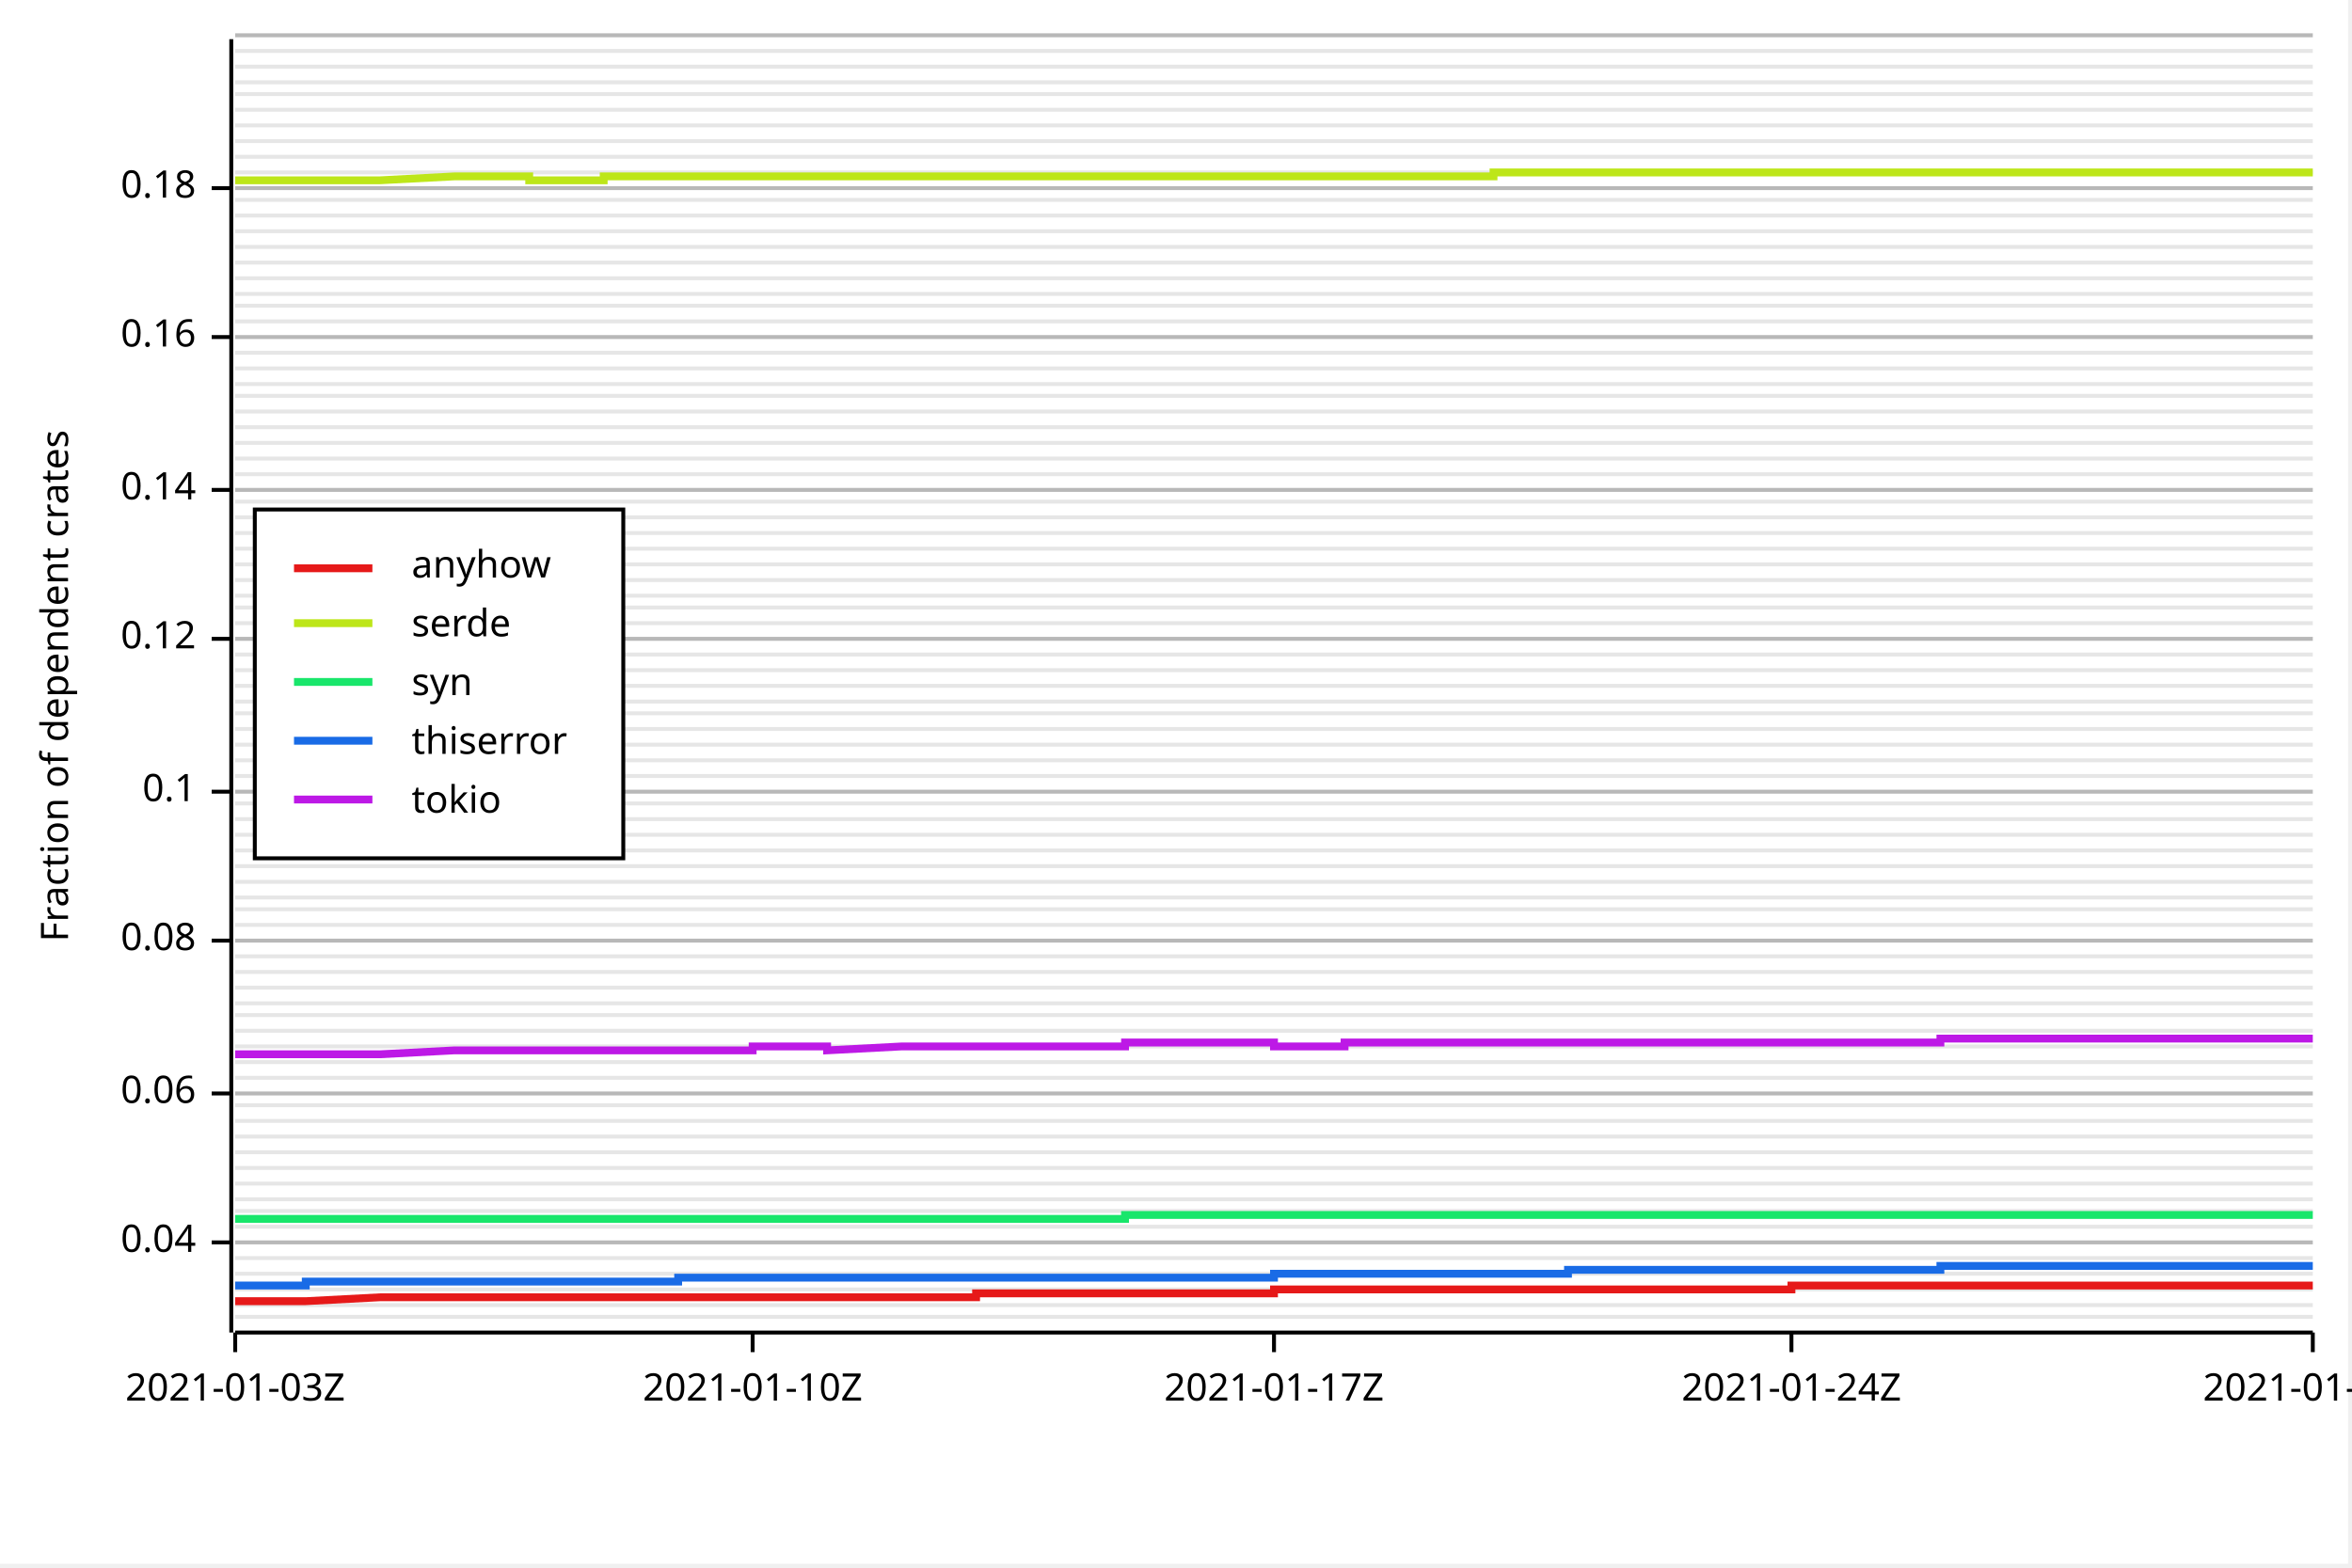
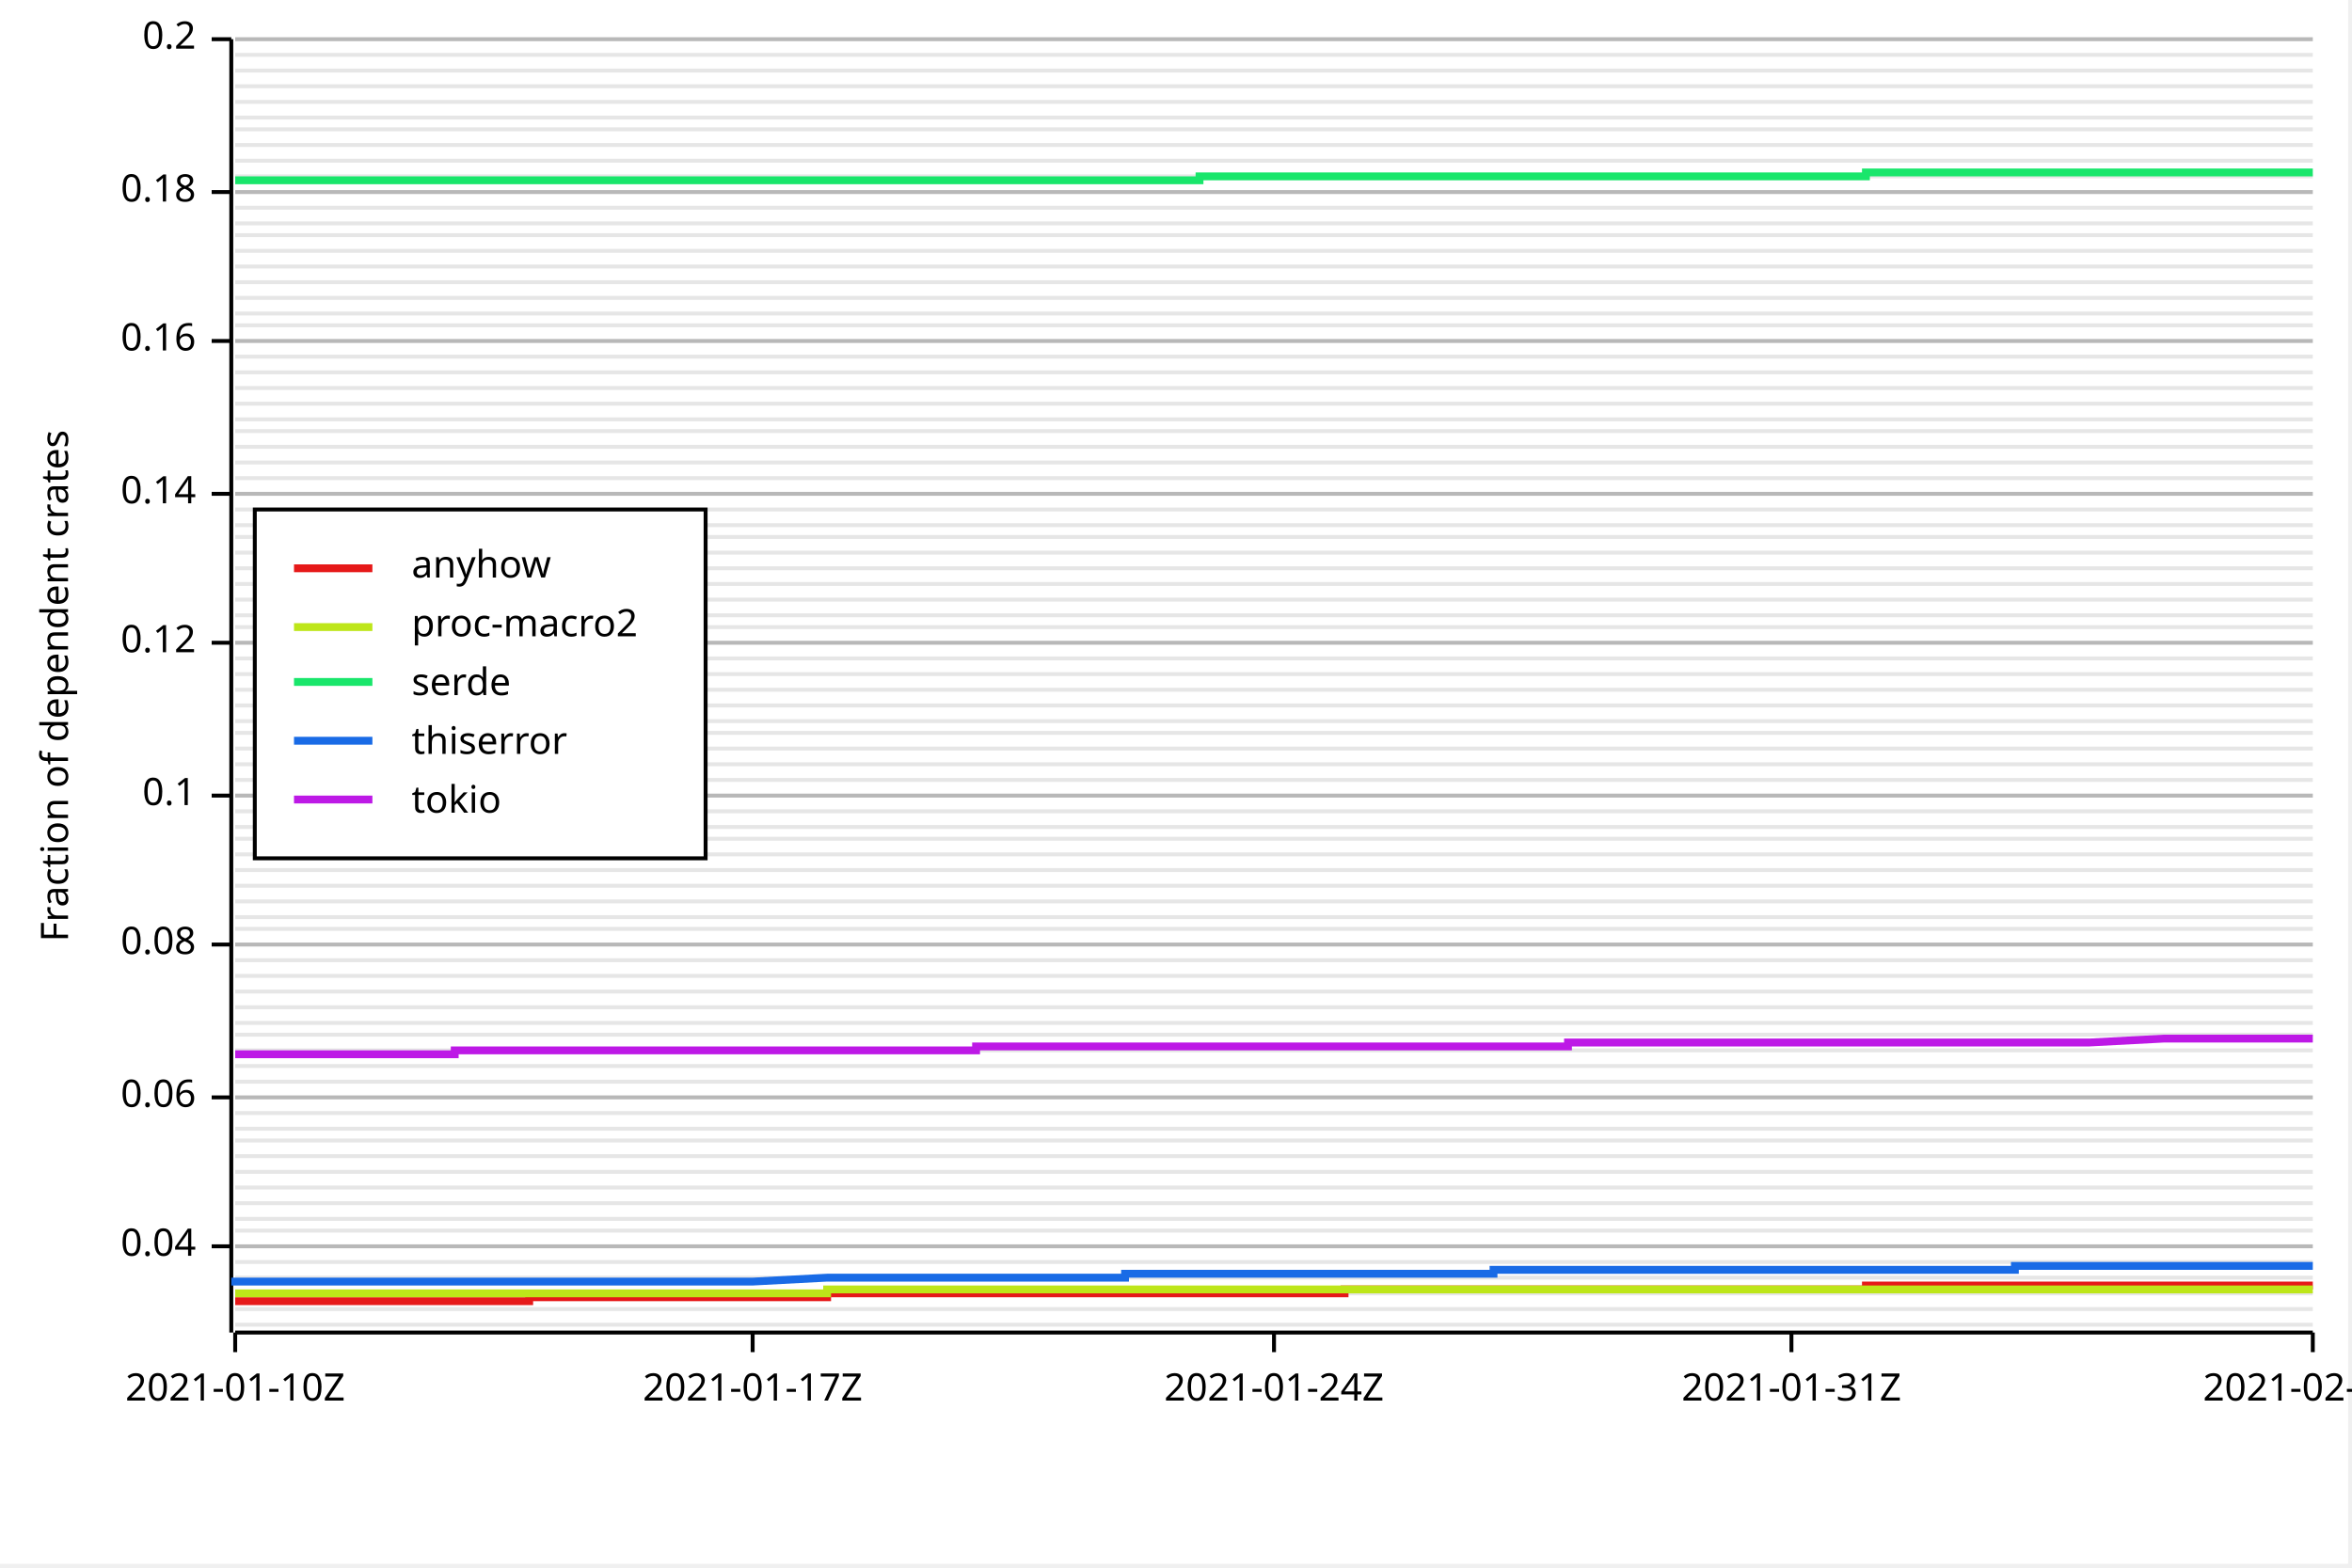
<svg xmlns="http://www.w3.org/2000/svg" width="600" height="400" viewBox="0 0 600 400">
  <rect x="0" y="0" width="599" height="399" opacity="1" fill="#FFFFFF" stroke="none" />
-   <line opacity="0.1" stroke="#000000" stroke-width="1" x1="60" y1="336" x2="590" y2="336" />
-   <line opacity="0.1" stroke="#000000" stroke-width="1" x1="60" y1="333" x2="590" y2="333" />
-   <line opacity="0.1" stroke="#000000" stroke-width="1" x1="60" y1="329" x2="590" y2="329" />
-   <line opacity="0.1" stroke="#000000" stroke-width="1" x1="60" y1="325" x2="590" y2="325" />
-   <line opacity="0.1" stroke="#000000" stroke-width="1" x1="60" y1="321" x2="590" y2="321" />
-   <line opacity="0.1" stroke="#000000" stroke-width="1" x1="60" y1="317" x2="590" y2="317" />
-   <line opacity="0.1" stroke="#000000" stroke-width="1" x1="60" y1="313" x2="590" y2="313" />
-   <line opacity="0.1" stroke="#000000" stroke-width="1" x1="60" y1="309" x2="590" y2="309" />
-   <line opacity="0.1" stroke="#000000" stroke-width="1" x1="60" y1="306" x2="590" y2="306" />
-   <line opacity="0.1" stroke="#000000" stroke-width="1" x1="60" y1="302" x2="590" y2="302" />
-   <line opacity="0.1" stroke="#000000" stroke-width="1" x1="60" y1="298" x2="590" y2="298" />
-   <line opacity="0.1" stroke="#000000" stroke-width="1" x1="60" y1="294" x2="590" y2="294" />
-   <line opacity="0.1" stroke="#000000" stroke-width="1" x1="60" y1="290" x2="590" y2="290" />
-   <line opacity="0.1" stroke="#000000" stroke-width="1" x1="60" y1="286" x2="590" y2="286" />
-   <line opacity="0.1" stroke="#000000" stroke-width="1" x1="60" y1="282" x2="590" y2="282" />
-   <line opacity="0.1" stroke="#000000" stroke-width="1" x1="60" y1="279" x2="590" y2="279" />
-   <line opacity="0.1" stroke="#000000" stroke-width="1" x1="60" y1="275" x2="590" y2="275" />
-   <line opacity="0.1" stroke="#000000" stroke-width="1" x1="60" y1="271" x2="590" y2="271" />
-   <line opacity="0.1" stroke="#000000" stroke-width="1" x1="60" y1="267" x2="590" y2="267" />
-   <line opacity="0.1" stroke="#000000" stroke-width="1" x1="60" y1="263" x2="590" y2="263" />
-   <line opacity="0.1" stroke="#000000" stroke-width="1" x1="60" y1="259" x2="590" y2="259" />
-   <line opacity="0.1" stroke="#000000" stroke-width="1" x1="60" y1="256" x2="590" y2="256" />
-   <line opacity="0.1" stroke="#000000" stroke-width="1" x1="60" y1="252" x2="590" y2="252" />
-   <line opacity="0.1" stroke="#000000" stroke-width="1" x1="60" y1="248" x2="590" y2="248" />
-   <line opacity="0.1" stroke="#000000" stroke-width="1" x1="60" y1="244" x2="590" y2="244" />
-   <line opacity="0.1" stroke="#000000" stroke-width="1" x1="60" y1="240" x2="590" y2="240" />
-   <line opacity="0.1" stroke="#000000" stroke-width="1" x1="60" y1="236" x2="590" y2="236" />
-   <line opacity="0.1" stroke="#000000" stroke-width="1" x1="60" y1="232" x2="590" y2="232" />
-   <line opacity="0.1" stroke="#000000" stroke-width="1" x1="60" y1="229" x2="590" y2="229" />
-   <line opacity="0.1" stroke="#000000" stroke-width="1" x1="60" y1="225" x2="590" y2="225" />
-   <line opacity="0.1" stroke="#000000" stroke-width="1" x1="60" y1="221" x2="590" y2="221" />
-   <line opacity="0.1" stroke="#000000" stroke-width="1" x1="60" y1="217" x2="590" y2="217" />
-   <line opacity="0.1" stroke="#000000" stroke-width="1" x1="60" y1="213" x2="590" y2="213" />
-   <line opacity="0.1" stroke="#000000" stroke-width="1" x1="60" y1="209" x2="590" y2="209" />
-   <line opacity="0.1" stroke="#000000" stroke-width="1" x1="60" y1="205" x2="590" y2="205" />
-   <line opacity="0.1" stroke="#000000" stroke-width="1" x1="60" y1="202" x2="590" y2="202" />
-   <line opacity="0.1" stroke="#000000" stroke-width="1" x1="60" y1="198" x2="590" y2="198" />
-   <line opacity="0.1" stroke="#000000" stroke-width="1" x1="60" y1="194" x2="590" y2="194" />
-   <line opacity="0.1" stroke="#000000" stroke-width="1" x1="60" y1="190" x2="590" y2="190" />
-   <line opacity="0.1" stroke="#000000" stroke-width="1" x1="60" y1="186" x2="590" y2="186" />
-   <line opacity="0.1" stroke="#000000" stroke-width="1" x1="60" y1="182" x2="590" y2="182" />
-   <line opacity="0.1" stroke="#000000" stroke-width="1" x1="60" y1="179" x2="590" y2="179" />
-   <line opacity="0.1" stroke="#000000" stroke-width="1" x1="60" y1="175" x2="590" y2="175" />
-   <line opacity="0.1" stroke="#000000" stroke-width="1" x1="60" y1="171" x2="590" y2="171" />
-   <line opacity="0.1" stroke="#000000" stroke-width="1" x1="60" y1="167" x2="590" y2="167" />
-   <line opacity="0.1" stroke="#000000" stroke-width="1" x1="60" y1="163" x2="590" y2="163" />
-   <line opacity="0.1" stroke="#000000" stroke-width="1" x1="60" y1="159" x2="590" y2="159" />
-   <line opacity="0.1" stroke="#000000" stroke-width="1" x1="60" y1="155" x2="590" y2="155" />
-   <line opacity="0.1" stroke="#000000" stroke-width="1" x1="60" y1="152" x2="590" y2="152" />
-   <line opacity="0.1" stroke="#000000" stroke-width="1" x1="60" y1="148" x2="590" y2="148" />
-   <line opacity="0.1" stroke="#000000" stroke-width="1" x1="60" y1="144" x2="590" y2="144" />
-   <line opacity="0.1" stroke="#000000" stroke-width="1" x1="60" y1="140" x2="590" y2="140" />
-   <line opacity="0.1" stroke="#000000" stroke-width="1" x1="60" y1="136" x2="590" y2="136" />
-   <line opacity="0.1" stroke="#000000" stroke-width="1" x1="60" y1="132" x2="590" y2="132" />
-   <line opacity="0.1" stroke="#000000" stroke-width="1" x1="60" y1="128" x2="590" y2="128" />
-   <line opacity="0.1" stroke="#000000" stroke-width="1" x1="60" y1="125" x2="590" y2="125" />
-   <line opacity="0.1" stroke="#000000" stroke-width="1" x1="60" y1="121" x2="590" y2="121" />
-   <line opacity="0.1" stroke="#000000" stroke-width="1" x1="60" y1="117" x2="590" y2="117" />
-   <line opacity="0.1" stroke="#000000" stroke-width="1" x1="60" y1="113" x2="590" y2="113" />
-   <line opacity="0.1" stroke="#000000" stroke-width="1" x1="60" y1="109" x2="590" y2="109" />
-   <line opacity="0.1" stroke="#000000" stroke-width="1" x1="60" y1="105" x2="590" y2="105" />
-   <line opacity="0.1" stroke="#000000" stroke-width="1" x1="60" y1="101" x2="590" y2="101" />
-   <line opacity="0.1" stroke="#000000" stroke-width="1" x1="60" y1="98" x2="590" y2="98" />
-   <line opacity="0.1" stroke="#000000" stroke-width="1" x1="60" y1="94" x2="590" y2="94" />
-   <line opacity="0.1" stroke="#000000" stroke-width="1" x1="60" y1="90" x2="590" y2="90" />
-   <line opacity="0.1" stroke="#000000" stroke-width="1" x1="60" y1="86" x2="590" y2="86" />
-   <line opacity="0.1" stroke="#000000" stroke-width="1" x1="60" y1="82" x2="590" y2="82" />
-   <line opacity="0.1" stroke="#000000" stroke-width="1" x1="60" y1="78" x2="590" y2="78" />
-   <line opacity="0.1" stroke="#000000" stroke-width="1" x1="60" y1="75" x2="590" y2="75" />
-   <line opacity="0.1" stroke="#000000" stroke-width="1" x1="60" y1="71" x2="590" y2="71" />
-   <line opacity="0.1" stroke="#000000" stroke-width="1" x1="60" y1="67" x2="590" y2="67" />
-   <line opacity="0.1" stroke="#000000" stroke-width="1" x1="60" y1="63" x2="590" y2="63" />
-   <line opacity="0.1" stroke="#000000" stroke-width="1" x1="60" y1="59" x2="590" y2="59" />
-   <line opacity="0.1" stroke="#000000" stroke-width="1" x1="60" y1="55" x2="590" y2="55" />
-   <line opacity="0.1" stroke="#000000" stroke-width="1" x1="60" y1="51" x2="590" y2="51" />
-   <line opacity="0.1" stroke="#000000" stroke-width="1" x1="60" y1="48" x2="590" y2="48" />
-   <line opacity="0.1" stroke="#000000" stroke-width="1" x1="60" y1="44" x2="590" y2="44" />
-   <line opacity="0.1" stroke="#000000" stroke-width="1" x1="60" y1="40" x2="590" y2="40" />
-   <line opacity="0.1" stroke="#000000" stroke-width="1" x1="60" y1="36" x2="590" y2="36" />
-   <line opacity="0.1" stroke="#000000" stroke-width="1" x1="60" y1="32" x2="590" y2="32" />
-   <line opacity="0.1" stroke="#000000" stroke-width="1" x1="60" y1="28" x2="590" y2="28" />
-   <line opacity="0.1" stroke="#000000" stroke-width="1" x1="60" y1="24" x2="590" y2="24" />
-   <line opacity="0.1" stroke="#000000" stroke-width="1" x1="60" y1="21" x2="590" y2="21" />
-   <line opacity="0.1" stroke="#000000" stroke-width="1" x1="60" y1="17" x2="590" y2="17" />
-   <line opacity="0.1" stroke="#000000" stroke-width="1" x1="60" y1="13" x2="590" y2="13" />
-   <line opacity="0.1" stroke="#000000" stroke-width="1" x1="60" y1="9" x2="590" y2="9" />
+   <line opacity="0.1" stroke="#000000" stroke-width="1" x1="60" y1="338" x2="590" y2="338" />
+   <line opacity="0.1" stroke="#000000" stroke-width="1" x1="60" y1="334" x2="590" y2="334" />
+   <line opacity="0.1" stroke="#000000" stroke-width="1" x1="60" y1="330" x2="590" y2="330" />
+   <line opacity="0.1" stroke="#000000" stroke-width="1" x1="60" y1="326" x2="590" y2="326" />
+   <line opacity="0.1" stroke="#000000" stroke-width="1" x1="60" y1="322" x2="590" y2="322" />
+   <line opacity="0.1" stroke="#000000" stroke-width="1" x1="60" y1="318" x2="590" y2="318" />
+   <line opacity="0.1" stroke="#000000" stroke-width="1" x1="60" y1="314" x2="590" y2="314" />
+   <line opacity="0.1" stroke="#000000" stroke-width="1" x1="60" y1="311" x2="590" y2="311" />
+   <line opacity="0.1" stroke="#000000" stroke-width="1" x1="60" y1="307" x2="590" y2="307" />
+   <line opacity="0.1" stroke="#000000" stroke-width="1" x1="60" y1="303" x2="590" y2="303" />
+   <line opacity="0.1" stroke="#000000" stroke-width="1" x1="60" y1="299" x2="590" y2="299" />
+   <line opacity="0.1" stroke="#000000" stroke-width="1" x1="60" y1="295" x2="590" y2="295" />
+   <line opacity="0.1" stroke="#000000" stroke-width="1" x1="60" y1="291" x2="590" y2="291" />
+   <line opacity="0.1" stroke="#000000" stroke-width="1" x1="60" y1="288" x2="590" y2="288" />
+   <line opacity="0.1" stroke="#000000" stroke-width="1" x1="60" y1="284" x2="590" y2="284" />
+   <line opacity="0.1" stroke="#000000" stroke-width="1" x1="60" y1="280" x2="590" y2="280" />
+   <line opacity="0.1" stroke="#000000" stroke-width="1" x1="60" y1="276" x2="590" y2="276" />
+   <line opacity="0.1" stroke="#000000" stroke-width="1" x1="60" y1="272" x2="590" y2="272" />
+   <line opacity="0.1" stroke="#000000" stroke-width="1" x1="60" y1="268" x2="590" y2="268" />
+   <line opacity="0.1" stroke="#000000" stroke-width="1" x1="60" y1="264" x2="590" y2="264" />
+   <line opacity="0.1" stroke="#000000" stroke-width="1" x1="60" y1="261" x2="590" y2="261" />
+   <line opacity="0.1" stroke="#000000" stroke-width="1" x1="60" y1="257" x2="590" y2="257" />
+   <line opacity="0.1" stroke="#000000" stroke-width="1" x1="60" y1="253" x2="590" y2="253" />
+   <line opacity="0.1" stroke="#000000" stroke-width="1" x1="60" y1="249" x2="590" y2="249" />
+   <line opacity="0.1" stroke="#000000" stroke-width="1" x1="60" y1="245" x2="590" y2="245" />
+   <line opacity="0.1" stroke="#000000" stroke-width="1" x1="60" y1="241" x2="590" y2="241" />
+   <line opacity="0.1" stroke="#000000" stroke-width="1" x1="60" y1="237" x2="590" y2="237" />
+   <line opacity="0.1" stroke="#000000" stroke-width="1" x1="60" y1="234" x2="590" y2="234" />
+   <line opacity="0.1" stroke="#000000" stroke-width="1" x1="60" y1="230" x2="590" y2="230" />
+   <line opacity="0.1" stroke="#000000" stroke-width="1" x1="60" y1="226" x2="590" y2="226" />
+   <line opacity="0.1" stroke="#000000" stroke-width="1" x1="60" y1="222" x2="590" y2="222" />
+   <line opacity="0.1" stroke="#000000" stroke-width="1" x1="60" y1="218" x2="590" y2="218" />
+   <line opacity="0.1" stroke="#000000" stroke-width="1" x1="60" y1="214" x2="590" y2="214" />
+   <line opacity="0.1" stroke="#000000" stroke-width="1" x1="60" y1="211" x2="590" y2="211" />
+   <line opacity="0.1" stroke="#000000" stroke-width="1" x1="60" y1="207" x2="590" y2="207" />
+   <line opacity="0.1" stroke="#000000" stroke-width="1" x1="60" y1="203" x2="590" y2="203" />
+   <line opacity="0.1" stroke="#000000" stroke-width="1" x1="60" y1="199" x2="590" y2="199" />
+   <line opacity="0.1" stroke="#000000" stroke-width="1" x1="60" y1="195" x2="590" y2="195" />
+   <line opacity="0.1" stroke="#000000" stroke-width="1" x1="60" y1="191" x2="590" y2="191" />
+   <line opacity="0.1" stroke="#000000" stroke-width="1" x1="60" y1="187" x2="590" y2="187" />
+   <line opacity="0.1" stroke="#000000" stroke-width="1" x1="60" y1="184" x2="590" y2="184" />
+   <line opacity="0.1" stroke="#000000" stroke-width="1" x1="60" y1="180" x2="590" y2="180" />
+   <line opacity="0.1" stroke="#000000" stroke-width="1" x1="60" y1="176" x2="590" y2="176" />
+   <line opacity="0.1" stroke="#000000" stroke-width="1" x1="60" y1="172" x2="590" y2="172" />
+   <line opacity="0.1" stroke="#000000" stroke-width="1" x1="60" y1="168" x2="590" y2="168" />
+   <line opacity="0.1" stroke="#000000" stroke-width="1" x1="60" y1="164" x2="590" y2="164" />
+   <line opacity="0.1" stroke="#000000" stroke-width="1" x1="60" y1="160" x2="590" y2="160" />
+   <line opacity="0.1" stroke="#000000" stroke-width="1" x1="60" y1="157" x2="590" y2="157" />
+   <line opacity="0.1" stroke="#000000" stroke-width="1" x1="60" y1="153" x2="590" y2="153" />
+   <line opacity="0.1" stroke="#000000" stroke-width="1" x1="60" y1="149" x2="590" y2="149" />
+   <line opacity="0.1" stroke="#000000" stroke-width="1" x1="60" y1="145" x2="590" y2="145" />
+   <line opacity="0.1" stroke="#000000" stroke-width="1" x1="60" y1="141" x2="590" y2="141" />
+   <line opacity="0.1" stroke="#000000" stroke-width="1" x1="60" y1="137" x2="590" y2="137" />
+   <line opacity="0.1" stroke="#000000" stroke-width="1" x1="60" y1="134" x2="590" y2="134" />
+   <line opacity="0.1" stroke="#000000" stroke-width="1" x1="60" y1="130" x2="590" y2="130" />
+   <line opacity="0.1" stroke="#000000" stroke-width="1" x1="60" y1="126" x2="590" y2="126" />
+   <line opacity="0.1" stroke="#000000" stroke-width="1" x1="60" y1="122" x2="590" y2="122" />
+   <line opacity="0.1" stroke="#000000" stroke-width="1" x1="60" y1="118" x2="590" y2="118" />
+   <line opacity="0.1" stroke="#000000" stroke-width="1" x1="60" y1="114" x2="590" y2="114" />
+   <line opacity="0.1" stroke="#000000" stroke-width="1" x1="60" y1="110" x2="590" y2="110" />
+   <line opacity="0.1" stroke="#000000" stroke-width="1" x1="60" y1="107" x2="590" y2="107" />
+   <line opacity="0.1" stroke="#000000" stroke-width="1" x1="60" y1="103" x2="590" y2="103" />
+   <line opacity="0.1" stroke="#000000" stroke-width="1" x1="60" y1="99" x2="590" y2="99" />
+   <line opacity="0.1" stroke="#000000" stroke-width="1" x1="60" y1="95" x2="590" y2="95" />
+   <line opacity="0.1" stroke="#000000" stroke-width="1" x1="60" y1="91" x2="590" y2="91" />
+   <line opacity="0.1" stroke="#000000" stroke-width="1" x1="60" y1="87" x2="590" y2="87" />
+   <line opacity="0.1" stroke="#000000" stroke-width="1" x1="60" y1="83" x2="590" y2="83" />
+   <line opacity="0.1" stroke="#000000" stroke-width="1" x1="60" y1="80" x2="590" y2="80" />
+   <line opacity="0.1" stroke="#000000" stroke-width="1" x1="60" y1="76" x2="590" y2="76" />
+   <line opacity="0.1" stroke="#000000" stroke-width="1" x1="60" y1="72" x2="590" y2="72" />
+   <line opacity="0.1" stroke="#000000" stroke-width="1" x1="60" y1="68" x2="590" y2="68" />
+   <line opacity="0.1" stroke="#000000" stroke-width="1" x1="60" y1="64" x2="590" y2="64" />
+   <line opacity="0.1" stroke="#000000" stroke-width="1" x1="60" y1="60" x2="590" y2="60" />
+   <line opacity="0.1" stroke="#000000" stroke-width="1" x1="60" y1="57" x2="590" y2="57" />
+   <line opacity="0.1" stroke="#000000" stroke-width="1" x1="60" y1="53" x2="590" y2="53" />
+   <line opacity="0.1" stroke="#000000" stroke-width="1" x1="60" y1="49" x2="590" y2="49" />
+   <line opacity="0.1" stroke="#000000" stroke-width="1" x1="60" y1="45" x2="590" y2="45" />
+   <line opacity="0.1" stroke="#000000" stroke-width="1" x1="60" y1="41" x2="590" y2="41" />
+   <line opacity="0.1" stroke="#000000" stroke-width="1" x1="60" y1="37" x2="590" y2="37" />
+   <line opacity="0.1" stroke="#000000" stroke-width="1" x1="60" y1="33" x2="590" y2="33" />
+   <line opacity="0.1" stroke="#000000" stroke-width="1" x1="60" y1="30" x2="590" y2="30" />
+   <line opacity="0.1" stroke="#000000" stroke-width="1" x1="60" y1="26" x2="590" y2="26" />
+   <line opacity="0.1" stroke="#000000" stroke-width="1" x1="60" y1="22" x2="590" y2="22" />
+   <line opacity="0.1" stroke="#000000" stroke-width="1" x1="60" y1="18" x2="590" y2="18" />
+   <line opacity="0.1" stroke="#000000" stroke-width="1" x1="60" y1="14" x2="590" y2="14" />
+   <line opacity="0.1" stroke="#000000" stroke-width="1" x1="60" y1="10" x2="590" y2="10" />
  <text x="10" y="175" dy="0.76em" text-anchor="middle" font-family="sans-serif" font-size="9.677" opacity="1" fill="#000000" transform="rotate(270, 10, 175)">
Fraction of dependent crates
</text>
-   <line opacity="0.2" stroke="#000000" stroke-width="1" x1="60" y1="317" x2="590" y2="317" />
-   <line opacity="0.2" stroke="#000000" stroke-width="1" x1="60" y1="279" x2="590" y2="279" />
-   <line opacity="0.2" stroke="#000000" stroke-width="1" x1="60" y1="240" x2="590" y2="240" />
-   <line opacity="0.2" stroke="#000000" stroke-width="1" x1="60" y1="202" x2="590" y2="202" />
-   <line opacity="0.2" stroke="#000000" stroke-width="1" x1="60" y1="163" x2="590" y2="163" />
-   <line opacity="0.2" stroke="#000000" stroke-width="1" x1="60" y1="125" x2="590" y2="125" />
-   <line opacity="0.2" stroke="#000000" stroke-width="1" x1="60" y1="86" x2="590" y2="86" />
-   <line opacity="0.2" stroke="#000000" stroke-width="1" x1="60" y1="48" x2="590" y2="48" />
-   <line opacity="0.2" stroke="#000000" stroke-width="1" x1="60" y1="9" x2="590" y2="9" />
+   <line opacity="0.2" stroke="#000000" stroke-width="1" x1="60" y1="318" x2="590" y2="318" />
+   <line opacity="0.2" stroke="#000000" stroke-width="1" x1="60" y1="280" x2="590" y2="280" />
+   <line opacity="0.2" stroke="#000000" stroke-width="1" x1="60" y1="241" x2="590" y2="241" />
+   <line opacity="0.2" stroke="#000000" stroke-width="1" x1="60" y1="203" x2="590" y2="203" />
+   <line opacity="0.2" stroke="#000000" stroke-width="1" x1="60" y1="164" x2="590" y2="164" />
+   <line opacity="0.2" stroke="#000000" stroke-width="1" x1="60" y1="126" x2="590" y2="126" />
+   <line opacity="0.2" stroke="#000000" stroke-width="1" x1="60" y1="87" x2="590" y2="87" />
+   <line opacity="0.2" stroke="#000000" stroke-width="1" x1="60" y1="49" x2="590" y2="49" />
+   <line opacity="0.2" stroke="#000000" stroke-width="1" x1="60" y1="10" x2="590" y2="10" />
  <polyline fill="none" opacity="1" stroke="#000000" stroke-width="1" points="59,10 59,340 " />
-   <text x="50" y="317" dy="0.5ex" text-anchor="end" font-family="sans-serif" font-size="9.677" opacity="1" fill="#000000">
+   <text x="50" y="318" dy="0.5ex" text-anchor="end" font-family="sans-serif" font-size="9.677" opacity="1" fill="#000000">
0.04
</text>
-   <polyline fill="none" opacity="1" stroke="#000000" stroke-width="1" points="54,317 59,317 " />
-   <text x="50" y="279" dy="0.5ex" text-anchor="end" font-family="sans-serif" font-size="9.677" opacity="1" fill="#000000">
+   <polyline fill="none" opacity="1" stroke="#000000" stroke-width="1" points="54,318 59,318 " />
+   <text x="50" y="280" dy="0.5ex" text-anchor="end" font-family="sans-serif" font-size="9.677" opacity="1" fill="#000000">
0.06
</text>
-   <polyline fill="none" opacity="1" stroke="#000000" stroke-width="1" points="54,279 59,279 " />
-   <text x="50" y="240" dy="0.5ex" text-anchor="end" font-family="sans-serif" font-size="9.677" opacity="1" fill="#000000">
+   <polyline fill="none" opacity="1" stroke="#000000" stroke-width="1" points="54,280 59,280 " />
+   <text x="50" y="241" dy="0.5ex" text-anchor="end" font-family="sans-serif" font-size="9.677" opacity="1" fill="#000000">
0.08
</text>
-   <polyline fill="none" opacity="1" stroke="#000000" stroke-width="1" points="54,240 59,240 " />
-   <text x="50" y="202" dy="0.5ex" text-anchor="end" font-family="sans-serif" font-size="9.677" opacity="1" fill="#000000">
+   <polyline fill="none" opacity="1" stroke="#000000" stroke-width="1" points="54,241 59,241 " />
+   <text x="50" y="203" dy="0.5ex" text-anchor="end" font-family="sans-serif" font-size="9.677" opacity="1" fill="#000000">
0.1
</text>
-   <polyline fill="none" opacity="1" stroke="#000000" stroke-width="1" points="54,202 59,202 " />
-   <text x="50" y="163" dy="0.5ex" text-anchor="end" font-family="sans-serif" font-size="9.677" opacity="1" fill="#000000">
+   <polyline fill="none" opacity="1" stroke="#000000" stroke-width="1" points="54,203 59,203 " />
+   <text x="50" y="164" dy="0.5ex" text-anchor="end" font-family="sans-serif" font-size="9.677" opacity="1" fill="#000000">
0.12
</text>
-   <polyline fill="none" opacity="1" stroke="#000000" stroke-width="1" points="54,163 59,163 " />
-   <text x="50" y="125" dy="0.5ex" text-anchor="end" font-family="sans-serif" font-size="9.677" opacity="1" fill="#000000">
+   <polyline fill="none" opacity="1" stroke="#000000" stroke-width="1" points="54,164 59,164 " />
+   <text x="50" y="126" dy="0.5ex" text-anchor="end" font-family="sans-serif" font-size="9.677" opacity="1" fill="#000000">
0.14
</text>
-   <polyline fill="none" opacity="1" stroke="#000000" stroke-width="1" points="54,125 59,125 " />
-   <text x="50" y="86" dy="0.5ex" text-anchor="end" font-family="sans-serif" font-size="9.677" opacity="1" fill="#000000">
+   <polyline fill="none" opacity="1" stroke="#000000" stroke-width="1" points="54,126 59,126 " />
+   <text x="50" y="87" dy="0.5ex" text-anchor="end" font-family="sans-serif" font-size="9.677" opacity="1" fill="#000000">
0.16
</text>
-   <polyline fill="none" opacity="1" stroke="#000000" stroke-width="1" points="54,86 59,86 " />
-   <text x="50" y="48" dy="0.5ex" text-anchor="end" font-family="sans-serif" font-size="9.677" opacity="1" fill="#000000">
+   <polyline fill="none" opacity="1" stroke="#000000" stroke-width="1" points="54,87 59,87 " />
+   <text x="50" y="49" dy="0.5ex" text-anchor="end" font-family="sans-serif" font-size="9.677" opacity="1" fill="#000000">
0.18
</text>
-   <polyline fill="none" opacity="1" stroke="#000000" stroke-width="1" points="54,48 59,48 " />
+   <polyline fill="none" opacity="1" stroke="#000000" stroke-width="1" points="54,49 59,49 " />
+   <text x="50" y="10" dy="0.5ex" text-anchor="end" font-family="sans-serif" font-size="9.677" opacity="1" fill="#000000">
+ 0.2
+ </text>
+   <polyline fill="none" opacity="1" stroke="#000000" stroke-width="1" points="54,10 59,10 " />
  <polyline fill="none" opacity="1" stroke="#000000" stroke-width="1" points="60,340 590,340 " />
  <text x="60" y="350" dy="0.76em" text-anchor="middle" font-family="sans-serif" font-size="9.677" opacity="1" fill="#000000">
- 2021-01-03Z
+ 2021-01-10Z
</text>
  <polyline fill="none" opacity="1" stroke="#000000" stroke-width="1" points="60,340 60,345 " />
  <text x="192" y="350" dy="0.76em" text-anchor="middle" font-family="sans-serif" font-size="9.677" opacity="1" fill="#000000">
- 2021-01-10Z
+ 2021-01-17Z
</text>
  <polyline fill="none" opacity="1" stroke="#000000" stroke-width="1" points="192,340 192,345 " />
  <text x="325" y="350" dy="0.76em" text-anchor="middle" font-family="sans-serif" font-size="9.677" opacity="1" fill="#000000">
- 2021-01-17Z
+ 2021-01-24Z
</text>
  <polyline fill="none" opacity="1" stroke="#000000" stroke-width="1" points="325,340 325,345 " />
  <text x="457" y="350" dy="0.76em" text-anchor="middle" font-family="sans-serif" font-size="9.677" opacity="1" fill="#000000">
- 2021-01-24Z
+ 2021-01-31Z
</text>
  <polyline fill="none" opacity="1" stroke="#000000" stroke-width="1" points="457,340 457,345 " />
  <text x="590" y="350" dy="0.76em" text-anchor="middle" font-family="sans-serif" font-size="9.677" opacity="1" fill="#000000">
- 2021-01-31Z
+ 2021-02-07Z
</text>
  <polyline fill="none" opacity="1" stroke="#000000" stroke-width="1" points="590,340 590,345 " />
-   <polyline fill="none" opacity="1" stroke="#E61919" stroke-width="2" points="60,332 60,332 78,332 78,332 97,331 97,331 116,331 135,331 135,331 154,331 154,331 173,331 173,331 192,331 192,331 211,331 211,331 230,331 230,331 249,331 249,330 268,330 268,330 287,330 287,330 306,330 306,330 325,330 325,329 343,329 343,329 362,329 362,329 381,329 381,329 400,329 400,329 419,329 419,329 438,329 438,329 457,329 457,328 476,328 476,328 495,328 495,328 514,328 514,328 533,328 533,328 552,328 552,328 571,328 571,328 590,328 " />
-   <polyline fill="none" opacity="1" stroke="#BDE619" stroke-width="2" points="60,46 60,46 78,46 78,46 97,46 97,46 116,45 135,45 135,46 154,46 154,45 173,45 173,45 192,45 192,45 211,45 211,45 230,45 230,45 249,45 249,45 268,45 268,45 287,45 287,45 306,45 306,45 325,45 325,45 343,45 343,45 362,45 362,45 381,45 381,44 400,44 400,44 419,44 419,44 438,44 438,44 457,44 457,44 476,44 476,44 495,44 495,44 514,44 514,44 533,44 533,44 552,44 552,44 571,44 571,44 590,44 " />
-   <polyline fill="none" opacity="1" stroke="#19E66B" stroke-width="2" points="60,311 60,311 78,311 78,311 97,311 97,311 116,311 135,311 135,311 154,311 154,311 173,311 173,311 192,311 192,311 211,311 211,311 230,311 230,311 249,311 249,311 268,311 268,311 287,311 287,310 306,310 306,310 325,310 325,310 343,310 343,310 362,310 362,310 381,310 381,310 400,310 400,310 419,310 419,310 438,310 438,310 457,310 457,310 476,310 476,310 495,310 495,310 514,310 514,310 533,310 533,310 552,310 552,310 571,310 571,310 590,310 " />
-   <polyline fill="none" opacity="1" stroke="#196BE6" stroke-width="2" points="60,328 60,328 78,328 78,327 97,327 97,327 116,327 135,327 135,327 154,327 154,327 173,327 173,326 192,326 192,326 211,326 211,326 230,326 230,326 249,326 249,326 268,326 268,326 287,326 287,326 306,326 306,326 325,326 325,325 343,325 343,325 362,325 362,325 381,325 381,325 400,325 400,324 419,324 419,324 438,324 438,324 457,324 457,324 476,324 476,324 495,324 495,323 514,323 514,323 533,323 533,323 552,323 552,323 571,323 571,323 590,323 " />
-   <polyline fill="none" opacity="1" stroke="#BD19E6" stroke-width="2" points="60,269 60,269 78,269 78,269 97,269 97,269 116,268 135,268 135,268 154,268 154,268 173,268 173,268 192,268 192,267 211,267 211,268 230,267 230,267 249,267 249,267 268,267 268,267 287,267 287,266 306,266 306,266 325,266 325,267 343,267 343,266 362,266 362,266 381,266 381,266 400,266 400,266 419,266 419,266 438,266 438,266 457,266 457,266 476,266 476,266 495,266 495,265 514,265 514,265 533,265 533,265 552,265 552,265 571,265 571,265 590,265 " />
-   <rect x="65" y="130" width="94" height="89" opacity="1" fill="#FFFFFF" stroke="none" />
-   <rect x="65" y="130" width="94" height="89" opacity="1" fill="none" stroke="#000000" />
+   <polyline fill="none" opacity="1" stroke="#E61919" stroke-width="2" points="60,332 60,332 78,332 78,332 97,332 97,332 116,332 116,332 135,332 135,331 154,331 154,331 173,331 173,331 192,331 192,331 211,331 211,330 230,330 230,330 249,330 249,330 268,330 268,330 287,330 287,330 306,330 306,330 325,330 325,330 343,330 343,329 362,329 362,329 381,329 381,329 400,329 400,329 419,329 419,329 438,329 438,329 457,329 457,329 476,329 476,328 495,328 495,328 514,328 514,328 533,328 533,328 552,328 552,328 571,328 571,328 590,328 " />
+   <polyline fill="none" opacity="1" stroke="#BDE619" stroke-width="2" points="60,330 60,330 78,330 78,330 97,330 97,330 116,330 116,330 135,330 135,330 154,330 154,330 173,330 173,330 192,330 192,330 211,330 211,329 230,329 230,329 249,329 249,329 268,329 268,329 287,329 287,329 306,329 306,329 325,329 325,329 343,329 343,329 362,329 362,329 381,329 381,329 400,329 400,329 419,329 419,329 438,329 438,329 457,329 457,329 476,329 476,329 495,329 495,329 514,329 514,329 533,329 533,329 552,329 552,329 571,329 571,329 590,329 " />
+   <polyline fill="none" opacity="1" stroke="#19E66B" stroke-width="2" points="60,46 60,46 78,46 78,46 97,46 97,46 116,46 116,46 135,46 135,46 154,46 154,46 173,46 173,46 192,46 192,46 211,46 211,46 230,46 230,46 249,46 249,46 268,46 268,46 287,46 287,46 306,46 306,45 325,45 325,45 343,45 343,45 362,45 362,45 381,45 381,45 400,45 400,45 419,45 419,45 438,45 438,45 457,45 457,45 476,45 476,44 495,44 495,44 514,44 514,44 533,44 533,44 552,44 552,44 571,44 571,44 590,44 " />
+   <polyline fill="none" opacity="1" stroke="#196BE6" stroke-width="2" points="60,328 60,327 78,327 78,327 97,327 97,327 116,327 116,327 135,327 135,327 154,327 154,327 173,327 173,327 192,327 192,327 211,326 211,326 230,326 230,326 249,326 249,326 268,326 268,326 287,326 287,325 306,325 306,325 325,325 325,325 343,325 343,325 362,325 362,325 381,325 381,324 400,324 400,324 419,324 419,324 438,324 438,324 457,324 457,324 476,324 476,324 495,324 495,324 514,324 514,323 533,323 533,323 552,323 552,323 571,323 571,323 590,323 " />
+   <polyline fill="none" opacity="1" stroke="#BD19E6" stroke-width="2" points="60,269 60,269 78,269 78,269 97,269 97,269 116,269 116,268 135,268 135,268 154,268 154,268 173,268 173,268 192,268 192,268 211,268 211,268 230,268 230,268 249,268 249,267 268,267 268,267 287,267 287,267 306,267 306,267 325,267 325,267 343,267 343,267 362,267 362,267 381,267 381,267 400,267 400,266 419,266 419,266 438,266 438,266 457,266 457,266 476,266 476,266 495,266 495,266 514,266 514,266 533,266 533,266 552,265 552,265 571,265 571,265 590,265 " />
+   <rect x="65" y="130" width="115" height="89" opacity="1" fill="#FFFFFF" stroke="none" />
+   <rect x="65" y="130" width="115" height="89" opacity="1" fill="none" stroke="#000000" />
  <text x="105" y="140" dy="0.76em" text-anchor="start" font-family="sans-serif" font-size="9.677" opacity="1" fill="#000000">
anyhow
</text>
  <text x="105" y="155" dy="0.76em" text-anchor="start" font-family="sans-serif" font-size="9.677" opacity="1" fill="#000000">
- serde
+ proc-macro2
</text>
  <text x="105" y="170" dy="0.76em" text-anchor="start" font-family="sans-serif" font-size="9.677" opacity="1" fill="#000000">
- syn
+ serde
</text>
  <text x="105" y="185" dy="0.76em" text-anchor="start" font-family="sans-serif" font-size="9.677" opacity="1" fill="#000000">
thiserror
</text>
  <text x="105" y="200" dy="0.76em" text-anchor="start" font-family="sans-serif" font-size="9.677" opacity="1" fill="#000000">
tokio
</text>
  <polyline fill="none" opacity="1" stroke="#E61919" stroke-width="2" points="75,145 95,145 " />
-   <polyline fill="none" opacity="1" stroke="#BDE619" stroke-width="2" points="75,159 95,159 " />
+   <polyline fill="none" opacity="1" stroke="#BDE619" stroke-width="2" points="75,160 95,160 " />
  <polyline fill="none" opacity="1" stroke="#19E66B" stroke-width="2" points="75,174 95,174 " />
  <polyline fill="none" opacity="1" stroke="#196BE6" stroke-width="2" points="75,189 95,189 " />
  <polyline fill="none" opacity="1" stroke="#BD19E6" stroke-width="2" points="75,204 95,204 " />
</svg>
